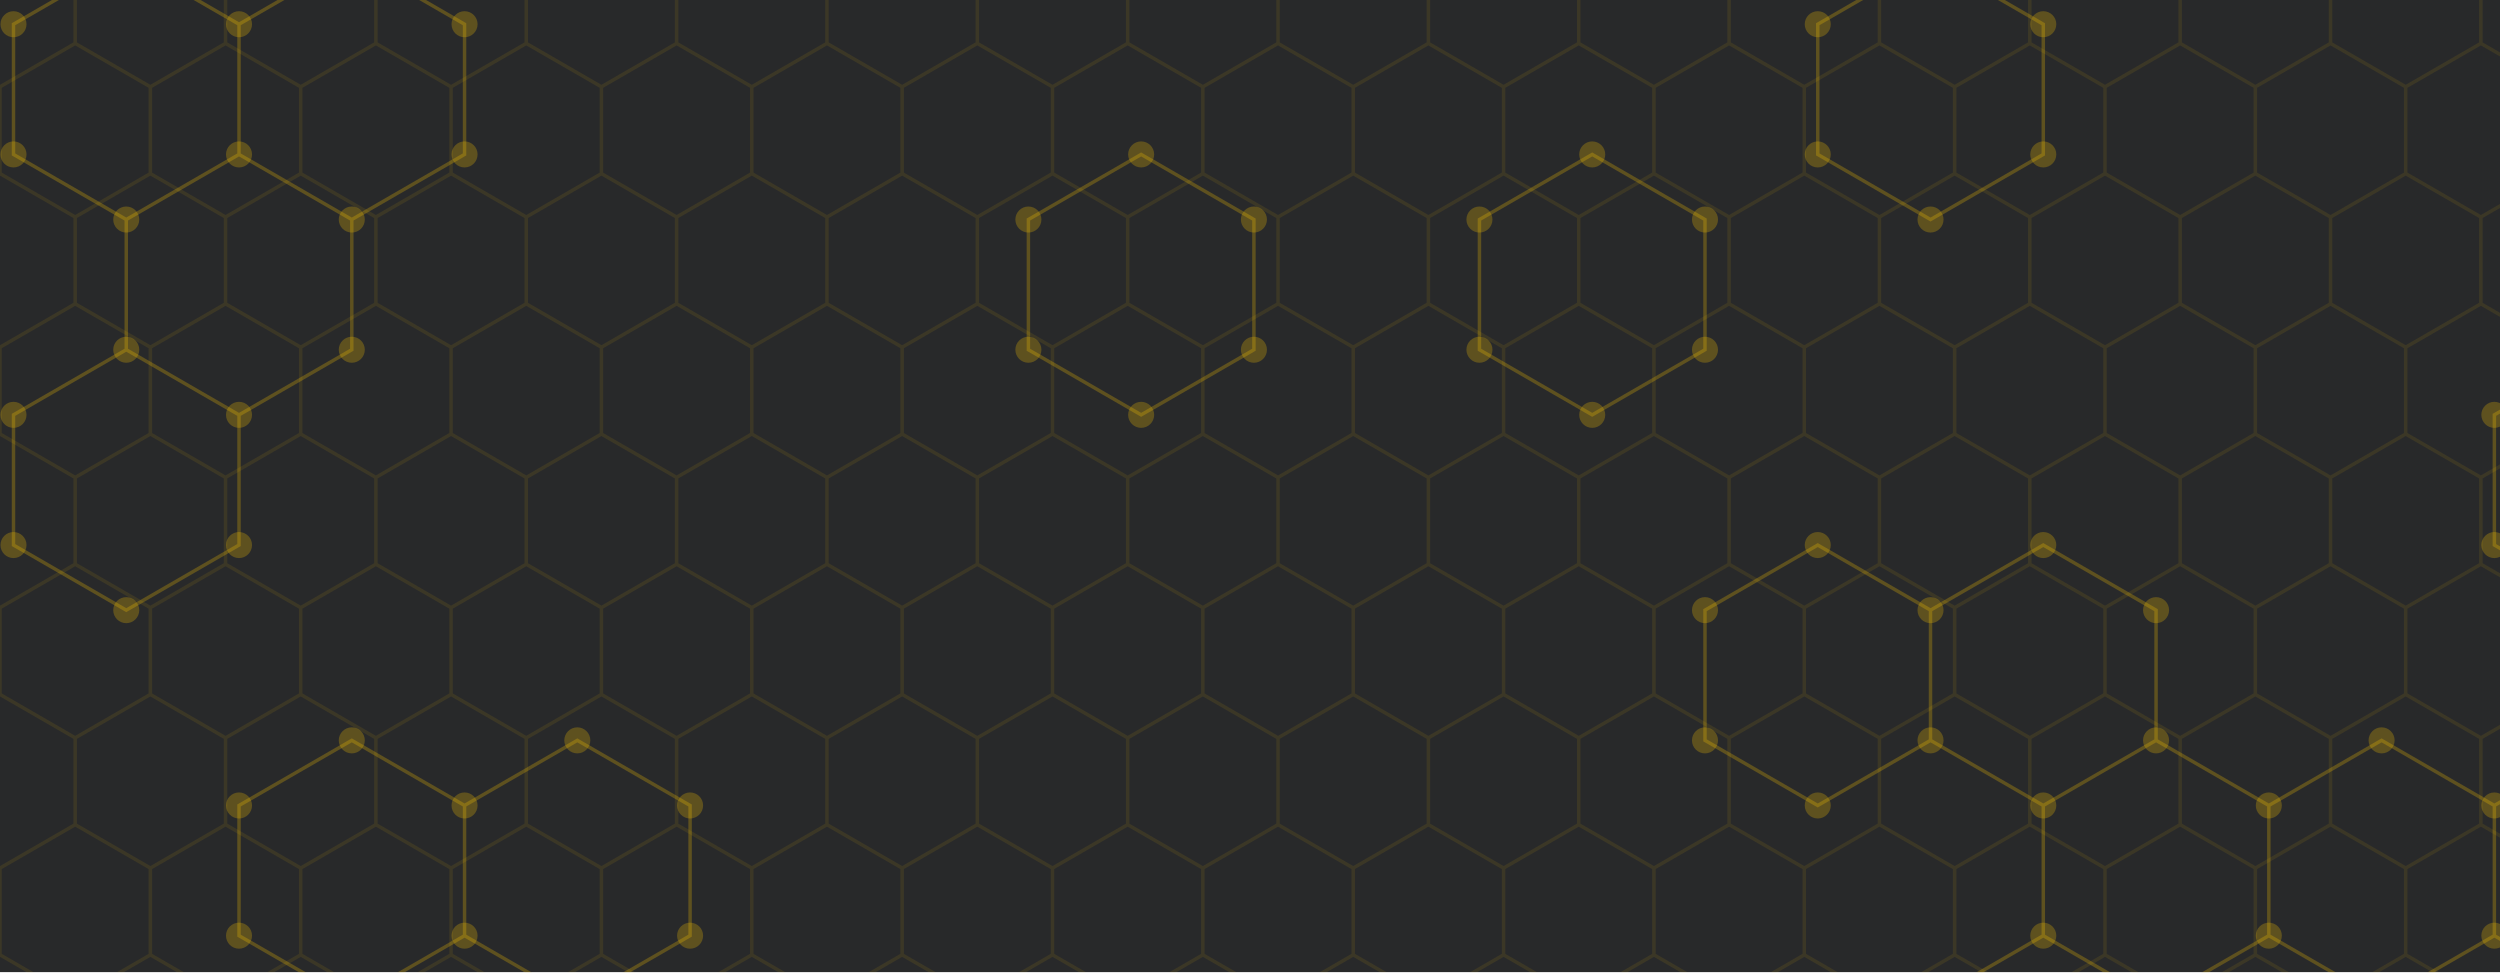
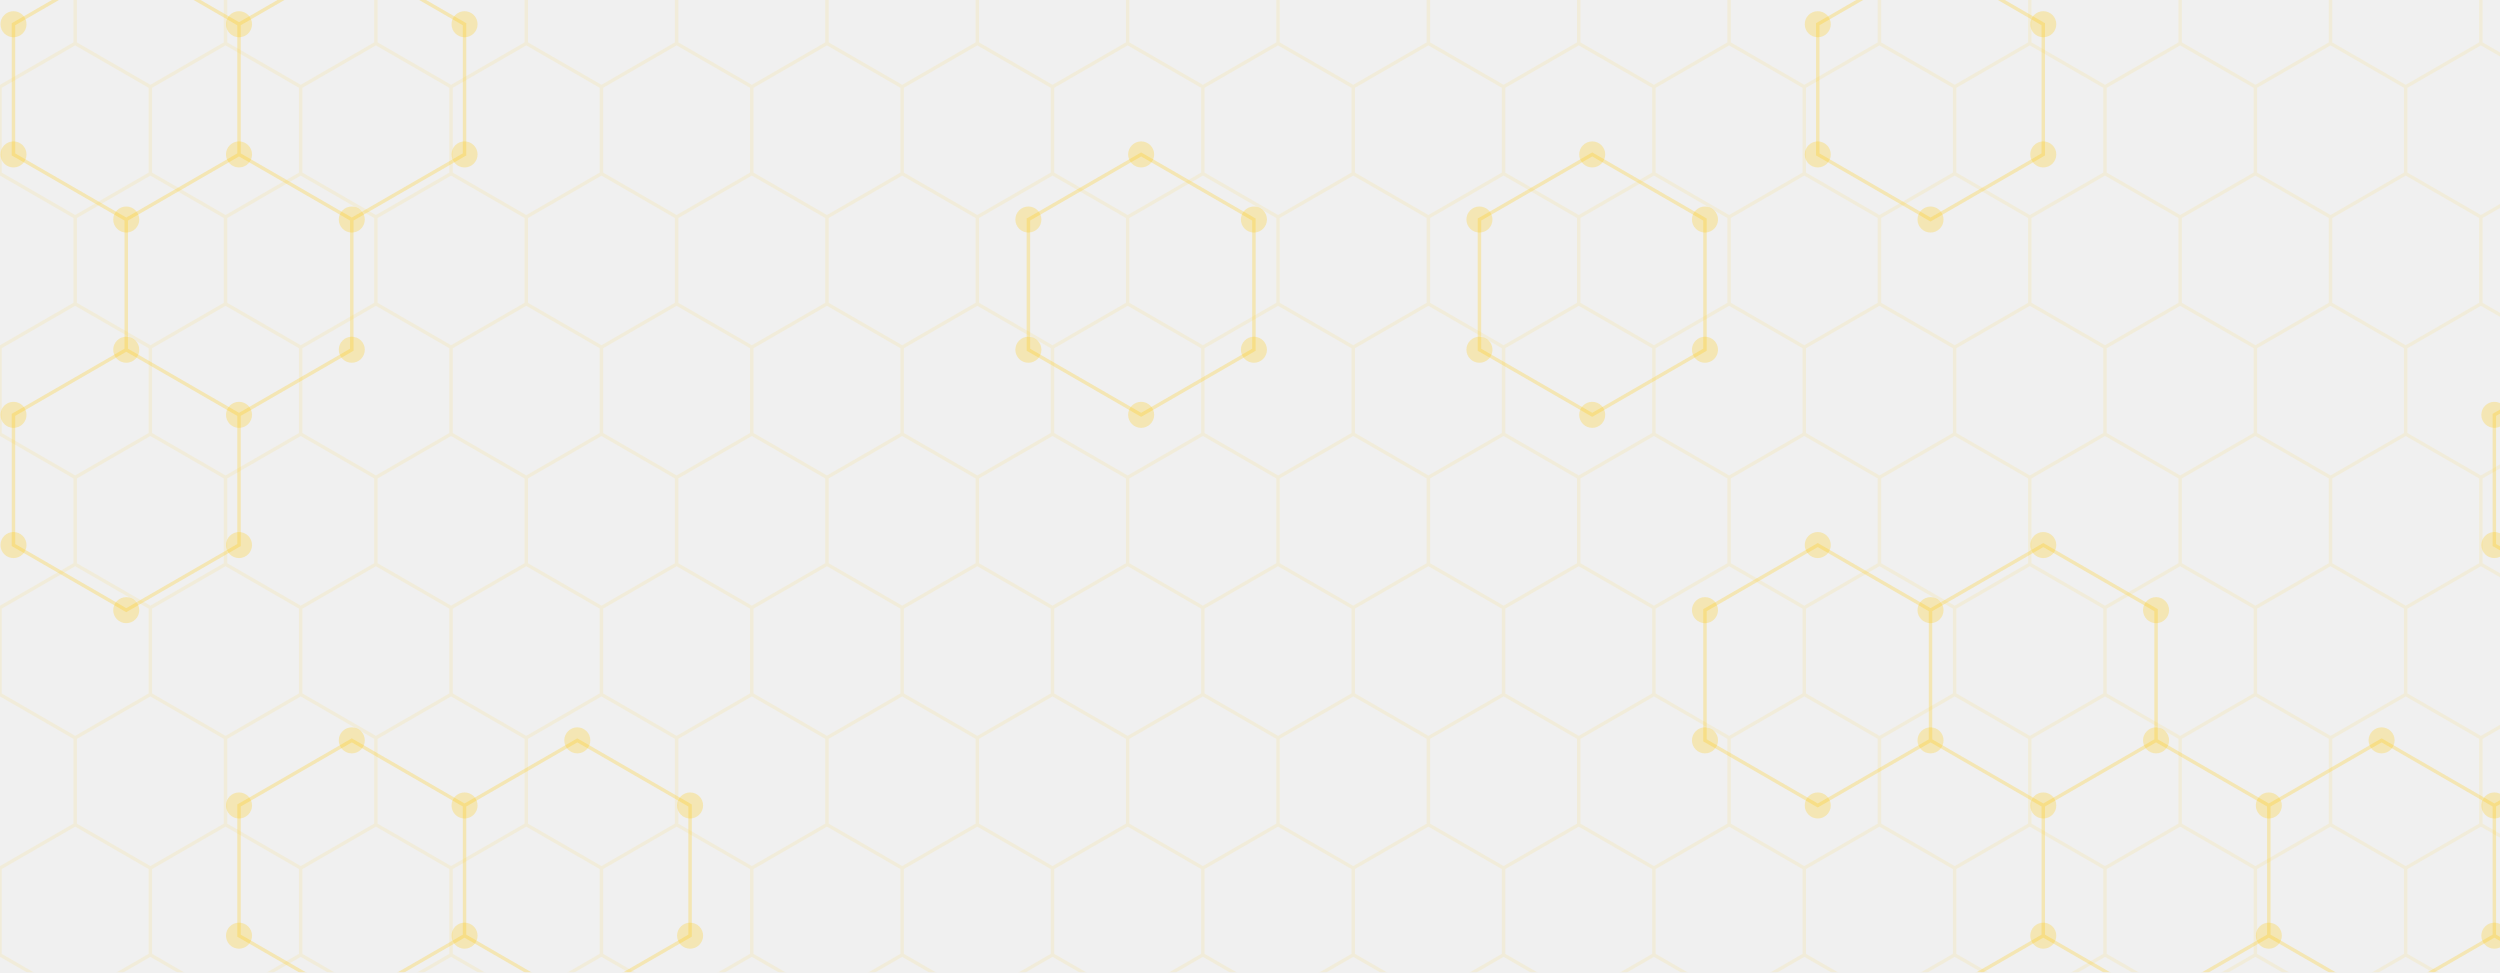
<svg xmlns="http://www.w3.org/2000/svg" version="1.1" width="1440" height="560" preserveAspectRatio="none" viewBox="0 0 1440 560">
-   <g mask="url(&quot;#SvgjsMask1061&quot;)" fill="none">
-     <rect width="1440" height="560" x="0" y="0" fill="rgba(40, 41, 42, 1)" />
+   <g mask="url(&quot;#SvgjsMask1001&quot;)" fill="none">
    <path d="M72.72 -23.55L137.67 13.95L137.67 88.95L72.72 126.45L7.77 88.95L7.77 13.95zM137.67 88.95L202.63 126.45L202.63 201.45L137.67 238.95L72.72 201.45L72.72 126.45zM72.72 201.45L137.67 238.95L137.67 313.95L72.72 351.45L7.77 313.95L7.77 238.95zM202.63 -23.55L267.58 13.95L267.58 88.95L202.63 126.45L137.67 88.95L137.67 13.95zM202.63 426.45L267.58 463.95L267.58 538.95L202.63 576.45L137.67 538.95L137.67 463.95zM332.53 426.45L397.49 463.95L397.49 538.95L332.53 576.45L267.58 538.95L267.58 463.95zM657.3 88.95L722.26 126.45L722.26 201.45L657.3 238.95L592.35 201.45L592.35 126.45zM917.12 88.95L982.07 126.45L982.07 201.45L917.12 238.95L852.16 201.45L852.16 126.45zM1047.03 313.95L1111.98 351.45L1111.98 426.45L1047.03 463.95L982.07 426.45L982.07 351.45zM1111.98 -23.55L1176.93 13.95L1176.93 88.95L1111.98 126.45L1047.03 88.95L1047.03 13.95zM1176.93 313.95L1241.89 351.45L1241.89 426.45L1176.93 463.95L1111.98 426.45L1111.98 351.45zM1176.93 538.95L1241.89 576.45L1241.89 651.45L1176.93 688.95L1111.98 651.45L1111.98 576.45zM1241.89 426.45L1306.84 463.95L1306.84 538.95L1241.89 576.45L1176.93 538.95L1176.93 463.95zM1371.8 426.45L1436.75 463.95L1436.75 538.95L1371.8 576.45L1306.84 538.95L1306.84 463.95zM1501.7 201.45L1566.66 238.95L1566.66 313.95L1501.7 351.45L1436.75 313.95L1436.75 238.95zM1501.7 426.45L1566.66 463.95L1566.66 538.95L1501.7 576.45L1436.75 538.95L1436.75 463.95z" stroke="rgba(255, 201, 0, 0.25)" stroke-width="2" />
    <path d="M65.22 -23.55 a7.5 7.5 0 1 0 15 0 a7.5 7.5 0 1 0 -15 0zM130.17 13.95 a7.5 7.5 0 1 0 15 0 a7.5 7.5 0 1 0 -15 0zM130.17 88.95 a7.5 7.5 0 1 0 15 0 a7.5 7.5 0 1 0 -15 0zM65.22 126.45 a7.5 7.5 0 1 0 15 0 a7.5 7.5 0 1 0 -15 0zM0.27 88.95 a7.5 7.5 0 1 0 15 0 a7.5 7.5 0 1 0 -15 0zM0.27 13.95 a7.5 7.5 0 1 0 15 0 a7.5 7.5 0 1 0 -15 0zM195.13 126.45 a7.5 7.5 0 1 0 15 0 a7.5 7.5 0 1 0 -15 0zM195.13 201.45 a7.5 7.5 0 1 0 15 0 a7.5 7.5 0 1 0 -15 0zM130.17 238.95 a7.5 7.5 0 1 0 15 0 a7.5 7.5 0 1 0 -15 0zM65.22 201.45 a7.5 7.5 0 1 0 15 0 a7.5 7.5 0 1 0 -15 0zM130.17 313.95 a7.5 7.5 0 1 0 15 0 a7.5 7.5 0 1 0 -15 0zM65.22 351.45 a7.5 7.5 0 1 0 15 0 a7.5 7.5 0 1 0 -15 0zM0.27 313.95 a7.5 7.5 0 1 0 15 0 a7.5 7.5 0 1 0 -15 0zM0.27 238.95 a7.5 7.5 0 1 0 15 0 a7.5 7.5 0 1 0 -15 0zM195.13 -23.55 a7.5 7.5 0 1 0 15 0 a7.5 7.5 0 1 0 -15 0zM260.08 13.95 a7.5 7.5 0 1 0 15 0 a7.5 7.5 0 1 0 -15 0zM260.08 88.95 a7.5 7.5 0 1 0 15 0 a7.5 7.5 0 1 0 -15 0zM195.13 426.45 a7.5 7.5 0 1 0 15 0 a7.5 7.5 0 1 0 -15 0zM260.08 463.95 a7.5 7.5 0 1 0 15 0 a7.5 7.5 0 1 0 -15 0zM260.08 538.95 a7.5 7.5 0 1 0 15 0 a7.5 7.5 0 1 0 -15 0zM195.13 576.45 a7.5 7.5 0 1 0 15 0 a7.5 7.5 0 1 0 -15 0zM130.17 538.95 a7.5 7.5 0 1 0 15 0 a7.5 7.5 0 1 0 -15 0zM130.17 463.95 a7.5 7.5 0 1 0 15 0 a7.5 7.5 0 1 0 -15 0zM325.03 426.45 a7.5 7.5 0 1 0 15 0 a7.5 7.5 0 1 0 -15 0zM389.99 463.95 a7.5 7.5 0 1 0 15 0 a7.5 7.5 0 1 0 -15 0zM389.99 538.95 a7.5 7.5 0 1 0 15 0 a7.5 7.5 0 1 0 -15 0zM325.03 576.45 a7.5 7.5 0 1 0 15 0 a7.5 7.5 0 1 0 -15 0zM649.8 88.95 a7.5 7.5 0 1 0 15 0 a7.5 7.5 0 1 0 -15 0zM714.76 126.45 a7.5 7.5 0 1 0 15 0 a7.5 7.5 0 1 0 -15 0zM714.76 201.45 a7.5 7.5 0 1 0 15 0 a7.5 7.5 0 1 0 -15 0zM649.8 238.95 a7.5 7.5 0 1 0 15 0 a7.5 7.5 0 1 0 -15 0zM584.85 201.45 a7.5 7.5 0 1 0 15 0 a7.5 7.5 0 1 0 -15 0zM584.85 126.45 a7.5 7.5 0 1 0 15 0 a7.5 7.5 0 1 0 -15 0zM909.62 88.95 a7.5 7.5 0 1 0 15 0 a7.5 7.5 0 1 0 -15 0zM974.57 126.45 a7.5 7.5 0 1 0 15 0 a7.5 7.5 0 1 0 -15 0zM974.57 201.45 a7.5 7.5 0 1 0 15 0 a7.5 7.5 0 1 0 -15 0zM909.62 238.95 a7.5 7.5 0 1 0 15 0 a7.5 7.5 0 1 0 -15 0zM844.66 201.45 a7.5 7.5 0 1 0 15 0 a7.5 7.5 0 1 0 -15 0zM844.66 126.45 a7.5 7.5 0 1 0 15 0 a7.5 7.5 0 1 0 -15 0zM1039.53 313.95 a7.5 7.5 0 1 0 15 0 a7.5 7.5 0 1 0 -15 0zM1104.48 351.45 a7.5 7.5 0 1 0 15 0 a7.5 7.5 0 1 0 -15 0zM1104.48 426.45 a7.5 7.5 0 1 0 15 0 a7.5 7.5 0 1 0 -15 0zM1039.53 463.95 a7.5 7.5 0 1 0 15 0 a7.5 7.5 0 1 0 -15 0zM974.57 426.45 a7.5 7.5 0 1 0 15 0 a7.5 7.5 0 1 0 -15 0zM974.57 351.45 a7.5 7.5 0 1 0 15 0 a7.5 7.5 0 1 0 -15 0zM1104.48 -23.55 a7.5 7.5 0 1 0 15 0 a7.5 7.5 0 1 0 -15 0zM1169.43 13.95 a7.5 7.5 0 1 0 15 0 a7.5 7.5 0 1 0 -15 0zM1169.43 88.95 a7.5 7.5 0 1 0 15 0 a7.5 7.5 0 1 0 -15 0zM1104.48 126.45 a7.5 7.5 0 1 0 15 0 a7.5 7.5 0 1 0 -15 0zM1039.53 88.95 a7.5 7.5 0 1 0 15 0 a7.5 7.5 0 1 0 -15 0zM1039.53 13.95 a7.5 7.5 0 1 0 15 0 a7.5 7.5 0 1 0 -15 0zM1169.43 313.95 a7.5 7.5 0 1 0 15 0 a7.5 7.5 0 1 0 -15 0zM1234.39 351.45 a7.5 7.5 0 1 0 15 0 a7.5 7.5 0 1 0 -15 0zM1234.39 426.45 a7.5 7.5 0 1 0 15 0 a7.5 7.5 0 1 0 -15 0zM1169.43 463.95 a7.5 7.5 0 1 0 15 0 a7.5 7.5 0 1 0 -15 0zM1169.43 538.95 a7.5 7.5 0 1 0 15 0 a7.5 7.5 0 1 0 -15 0zM1234.39 576.45 a7.5 7.5 0 1 0 15 0 a7.5 7.5 0 1 0 -15 0zM1234.39 651.45 a7.5 7.5 0 1 0 15 0 a7.5 7.5 0 1 0 -15 0zM1169.43 688.95 a7.5 7.5 0 1 0 15 0 a7.5 7.5 0 1 0 -15 0zM1104.48 651.45 a7.5 7.5 0 1 0 15 0 a7.5 7.5 0 1 0 -15 0zM1104.48 576.45 a7.5 7.5 0 1 0 15 0 a7.5 7.5 0 1 0 -15 0zM1299.34 463.95 a7.5 7.5 0 1 0 15 0 a7.5 7.5 0 1 0 -15 0zM1299.34 538.95 a7.5 7.5 0 1 0 15 0 a7.5 7.5 0 1 0 -15 0zM1364.3 426.45 a7.5 7.5 0 1 0 15 0 a7.5 7.5 0 1 0 -15 0zM1429.25 463.95 a7.5 7.5 0 1 0 15 0 a7.5 7.5 0 1 0 -15 0zM1429.25 538.95 a7.5 7.5 0 1 0 15 0 a7.5 7.5 0 1 0 -15 0zM1364.3 576.45 a7.5 7.5 0 1 0 15 0 a7.5 7.5 0 1 0 -15 0zM1494.2 201.45 a7.5 7.5 0 1 0 15 0 a7.5 7.5 0 1 0 -15 0zM1559.16 238.95 a7.5 7.5 0 1 0 15 0 a7.5 7.5 0 1 0 -15 0zM1559.16 313.95 a7.5 7.5 0 1 0 15 0 a7.5 7.5 0 1 0 -15 0zM1494.2 351.45 a7.5 7.5 0 1 0 15 0 a7.5 7.5 0 1 0 -15 0zM1429.25 313.95 a7.5 7.5 0 1 0 15 0 a7.5 7.5 0 1 0 -15 0zM1429.25 238.95 a7.5 7.5 0 1 0 15 0 a7.5 7.5 0 1 0 -15 0zM1494.2 426.45 a7.5 7.5 0 1 0 15 0 a7.5 7.5 0 1 0 -15 0zM1559.16 463.95 a7.5 7.5 0 1 0 15 0 a7.5 7.5 0 1 0 -15 0zM1559.16 538.95 a7.5 7.5 0 1 0 15 0 a7.5 7.5 0 1 0 -15 0zM1494.2 576.45 a7.5 7.5 0 1 0 15 0 a7.5 7.5 0 1 0 -15 0z" fill="rgba(255, 201, 0, 0.25)" />
    <path d="M0 -50L43.3 -25L43.3 25L0 50L-43.3 25L-43.3 -25zM43.3 25L86.61 50L86.61 100L43.3 125L0 100L0 50zM0 100L43.3 125L43.3 175L0 200L-43.3 175L-43.3 125zM43.3 175L86.61 200L86.61 250L43.3 275L0 250L0 200zM0 250L43.3 275L43.3 325L0 350L-43.3 325L-43.3 275zM43.3 325L86.61 350L86.61 400L43.3 425L0 400L0 350zM0 400L43.3 425L43.3 475L0 500L-43.3 475L-43.3 425zM43.3 475L86.61 500L86.61 550L43.3 575L0 550L0 500zM86.61 -50L129.91 -25L129.91 25L86.61 50L43.3 25L43.3 -25zM129.91 25L173.21 50L173.21 100L129.91 125L86.61 100L86.61 50zM86.61 100L129.91 125L129.91 175L86.61 200L43.3 175L43.3 125zM129.91 175L173.21 200L173.21 250L129.91 275L86.61 250L86.61 200zM86.61 250L129.91 275L129.91 325L86.61 350L43.3 325L43.3 275zM129.91 325L173.21 350L173.21 400L129.91 425L86.61 400L86.61 350zM86.61 400L129.91 425L129.91 475L86.61 500L43.3 475L43.3 425zM129.91 475L173.21 500L173.21 550L129.91 575L86.61 550L86.61 500zM173.21 -50L216.51 -25L216.51 25L173.21 50L129.91 25L129.91 -25zM216.51 25L259.81 50L259.81 100L216.51 125L173.21 100L173.21 50zM173.21 100L216.51 125L216.51 175L173.21 200L129.91 175L129.91 125zM216.51 175L259.81 200L259.81 250L216.51 275L173.21 250L173.21 200zM173.21 250L216.51 275L216.51 325L173.21 350L129.91 325L129.91 275zM216.51 325L259.81 350L259.81 400L216.51 425L173.21 400L173.21 350zM173.21 400L216.51 425L216.51 475L173.21 500L129.91 475L129.91 425zM216.51 475L259.81 500L259.81 550L216.51 575L173.21 550L173.21 500zM259.81 -50L303.12 -25L303.12 25L259.81 50L216.51 25L216.51 -25zM303.12 25L346.42 50L346.42 100L303.12 125L259.81 100L259.81 50zM259.81 100L303.12 125L303.12 175L259.81 200L216.51 175L216.51 125zM303.12 175L346.42 200L346.42 250L303.12 275L259.81 250L259.81 200zM259.81 250L303.12 275L303.12 325L259.81 350L216.51 325L216.51 275zM303.12 325L346.42 350L346.42 400L303.12 425L259.81 400L259.81 350zM259.81 400L303.12 425L303.12 475L259.81 500L216.51 475L216.51 425zM303.12 475L346.42 500L346.42 550L303.12 575L259.81 550L259.81 500zM346.42 -50L389.72 -25L389.72 25L346.42 50L303.12 25L303.12 -25zM389.72 25L433.03 50L433.03 100L389.72 125L346.42 100L346.42 50zM346.42 100L389.72 125L389.72 175L346.42 200L303.12 175L303.12 125zM389.72 175L433.03 200L433.03 250L389.72 275L346.42 250L346.42 200zM346.42 250L389.72 275L389.72 325L346.42 350L303.12 325L303.12 275zM389.72 325L433.03 350L433.03 400L389.72 425L346.42 400L346.42 350zM346.42 400L389.72 425L389.72 475L346.42 500L303.12 475L303.12 425zM389.72 475L433.03 500L433.03 550L389.72 575L346.42 550L346.42 500zM433.03 -50L476.33 -25L476.33 25L433.03 50L389.72 25L389.72 -25zM476.33 25L519.63 50L519.63 100L476.33 125L433.03 100L433.03 50zM433.03 100L476.33 125L476.33 175L433.03 200L389.72 175L389.72 125zM476.33 175L519.63 200L519.63 250L476.33 275L433.03 250L433.03 200zM433.03 250L476.33 275L476.33 325L433.03 350L389.72 325L389.72 275zM476.33 325L519.63 350L519.63 400L476.33 425L433.03 400L433.03 350zM433.03 400L476.33 425L476.33 475L433.03 500L389.72 475L389.72 425zM476.33 475L519.63 500L519.63 550L476.33 575L433.03 550L433.03 500zM519.63 -50L562.93 -25L562.93 25L519.63 50L476.33 25L476.33 -25zM562.93 25L606.24 50L606.24 100L562.93 125L519.63 100L519.63 50zM519.63 100L562.93 125L562.93 175L519.63 200L476.33 175L476.33 125zM562.93 175L606.24 200L606.24 250L562.93 275L519.63 250L519.63 200zM519.63 250L562.93 275L562.93 325L519.63 350L476.33 325L476.33 275zM562.93 325L606.24 350L606.24 400L562.93 425L519.63 400L519.63 350zM519.63 400L562.93 425L562.93 475L519.63 500L476.33 475L476.33 425zM562.93 475L606.24 500L606.24 550L562.93 575L519.63 550L519.63 500zM606.24 -50L649.54 -25L649.54 25L606.24 50L562.93 25L562.93 -25zM649.54 25L692.84 50L692.84 100L649.54 125L606.24 100L606.24 50zM606.24 100L649.54 125L649.54 175L606.24 200L562.93 175L562.93 125zM649.54 175L692.84 200L692.84 250L649.54 275L606.24 250L606.24 200zM606.24 250L649.54 275L649.54 325L606.24 350L562.93 325L562.93 275zM649.54 325L692.84 350L692.84 400L649.54 425L606.24 400L606.24 350zM606.24 400L649.54 425L649.54 475L606.24 500L562.93 475L562.93 425zM649.54 475L692.84 500L692.84 550L649.54 575L606.24 550L606.24 500zM692.84 -50L736.14 -25L736.14 25L692.84 50L649.54 25L649.54 -25zM736.14 25L779.45 50L779.45 100L736.14 125L692.84 100L692.84 50zM692.84 100L736.14 125L736.14 175L692.84 200L649.54 175L649.54 125zM736.14 175L779.45 200L779.45 250L736.14 275L692.84 250L692.84 200zM692.84 250L736.14 275L736.14 325L692.84 350L649.54 325L649.54 275zM736.14 325L779.45 350L779.45 400L736.14 425L692.84 400L692.84 350zM692.84 400L736.14 425L736.14 475L692.84 500L649.54 475L649.54 425zM736.14 475L779.45 500L779.45 550L736.14 575L692.84 550L692.84 500zM779.45 -50L822.75 -25L822.75 25L779.45 50L736.14 25L736.14 -25zM822.75 25L866.05 50L866.05 100L822.75 125L779.45 100L779.45 50zM779.45 100L822.75 125L822.75 175L779.45 200L736.14 175L736.14 125zM822.75 175L866.05 200L866.05 250L822.75 275L779.45 250L779.45 200zM779.45 250L822.75 275L822.75 325L779.45 350L736.14 325L736.14 275zM822.75 325L866.05 350L866.05 400L822.75 425L779.45 400L779.45 350zM779.45 400L822.75 425L822.75 475L779.45 500L736.14 475L736.14 425zM822.75 475L866.05 500L866.05 550L822.75 575L779.45 550L779.45 500zM866.05 -50L909.35 -25L909.35 25L866.05 50L822.75 25L822.75 -25zM909.35 25L952.66 50L952.66 100L909.35 125L866.05 100L866.05 50zM866.05 100L909.35 125L909.35 175L866.05 200L822.75 175L822.75 125zM909.35 175L952.66 200L952.66 250L909.35 275L866.05 250L866.05 200zM866.05 250L909.35 275L909.35 325L866.05 350L822.75 325L822.75 275zM909.35 325L952.66 350L952.66 400L909.35 425L866.05 400L866.05 350zM866.05 400L909.35 425L909.35 475L866.05 500L822.75 475L822.75 425zM909.35 475L952.66 500L952.66 550L909.35 575L866.05 550L866.05 500zM952.66 -50L995.96 -25L995.96 25L952.66 50L909.35 25L909.35 -25zM995.96 25L1039.26 50L1039.26 100L995.96 125L952.66 100L952.66 50zM952.66 100L995.96 125L995.96 175L952.66 200L909.35 175L909.35 125zM995.96 175L1039.26 200L1039.26 250L995.96 275L952.66 250L952.66 200zM952.66 250L995.96 275L995.96 325L952.66 350L909.35 325L909.35 275zM995.96 325L1039.26 350L1039.26 400L995.96 425L952.66 400L952.66 350zM952.66 400L995.96 425L995.96 475L952.66 500L909.35 475L909.35 425zM995.96 475L1039.26 500L1039.26 550L995.96 575L952.66 550L952.66 500zM1039.26 -50L1082.56 -25L1082.56 25L1039.26 50L995.96 25L995.96 -25zM1082.56 25L1125.87 50L1125.87 100L1082.56 125L1039.26 100L1039.26 50zM1039.26 100L1082.56 125L1082.56 175L1039.26 200L995.96 175L995.96 125zM1082.56 175L1125.87 200L1125.87 250L1082.56 275L1039.26 250L1039.26 200zM1039.26 250L1082.56 275L1082.56 325L1039.26 350L995.96 325L995.96 275zM1082.56 325L1125.87 350L1125.87 400L1082.56 425L1039.26 400L1039.26 350zM1039.26 400L1082.56 425L1082.56 475L1039.26 500L995.96 475L995.96 425zM1082.56 475L1125.87 500L1125.87 550L1082.56 575L1039.26 550L1039.26 500zM1125.87 -50L1169.17 -25L1169.17 25L1125.87 50L1082.56 25L1082.56 -25zM1169.17 25L1212.47 50L1212.47 100L1169.17 125L1125.87 100L1125.87 50zM1125.87 100L1169.17 125L1169.17 175L1125.87 200L1082.56 175L1082.56 125zM1169.17 175L1212.47 200L1212.47 250L1169.17 275L1125.87 250L1125.87 200zM1125.87 250L1169.17 275L1169.17 325L1125.87 350L1082.56 325L1082.56 275zM1169.17 325L1212.47 350L1212.47 400L1169.17 425L1125.87 400L1125.87 350zM1125.87 400L1169.17 425L1169.17 475L1125.87 500L1082.56 475L1082.56 425zM1169.17 475L1212.47 500L1212.47 550L1169.17 575L1125.87 550L1125.87 500zM1212.47 -50L1255.77 -25L1255.77 25L1212.47 50L1169.17 25L1169.17 -25zM1255.77 25L1299.08 50L1299.08 100L1255.77 125L1212.47 100L1212.47 50zM1212.47 100L1255.77 125L1255.77 175L1212.47 200L1169.17 175L1169.17 125zM1255.77 175L1299.08 200L1299.08 250L1255.77 275L1212.47 250L1212.47 200zM1212.47 250L1255.77 275L1255.77 325L1212.47 350L1169.17 325L1169.17 275zM1255.77 325L1299.08 350L1299.08 400L1255.77 425L1212.47 400L1212.47 350zM1212.47 400L1255.77 425L1255.77 475L1212.47 500L1169.17 475L1169.17 425zM1255.77 475L1299.08 500L1299.08 550L1255.77 575L1212.47 550L1212.47 500zM1299.08 -50L1342.38 -25L1342.38 25L1299.08 50L1255.77 25L1255.77 -25zM1342.38 25L1385.68 50L1385.68 100L1342.38 125L1299.08 100L1299.08 50zM1299.08 100L1342.38 125L1342.38 175L1299.08 200L1255.77 175L1255.77 125zM1342.38 175L1385.68 200L1385.68 250L1342.38 275L1299.08 250L1299.08 200zM1299.08 250L1342.38 275L1342.38 325L1299.08 350L1255.77 325L1255.77 275zM1342.38 325L1385.68 350L1385.68 400L1342.38 425L1299.08 400L1299.08 350zM1299.08 400L1342.38 425L1342.38 475L1299.08 500L1255.77 475L1255.77 425zM1342.38 475L1385.68 500L1385.68 550L1342.38 575L1299.08 550L1299.08 500zM1385.68 -50L1428.98 -25L1428.98 25L1385.68 50L1342.38 25L1342.38 -25zM1428.98 25L1472.29 50L1472.29 100L1428.98 125L1385.68 100L1385.68 50zM1385.68 100L1428.98 125L1428.98 175L1385.68 200L1342.38 175L1342.38 125zM1428.98 175L1472.29 200L1472.29 250L1428.98 275L1385.68 250L1385.68 200zM1385.68 250L1428.98 275L1428.98 325L1385.68 350L1342.38 325L1342.38 275zM1428.98 325L1472.29 350L1472.29 400L1428.98 425L1385.68 400L1385.68 350zM1385.68 400L1428.98 425L1428.98 475L1385.68 500L1342.38 475L1342.38 425zM1428.98 475L1472.29 500L1472.29 550L1428.98 575L1385.68 550L1385.68 500z" stroke="rgba(255, 201, 0, 0.09)" stroke-width="2" />
  </g>
  <defs>
-     <mask id="SvgjsMask1061">
+     <mask id="SvgjsMask1001">
      <rect width="1440" height="560" fill="#ffffff" />
    </mask>
  </defs>
</svg>
